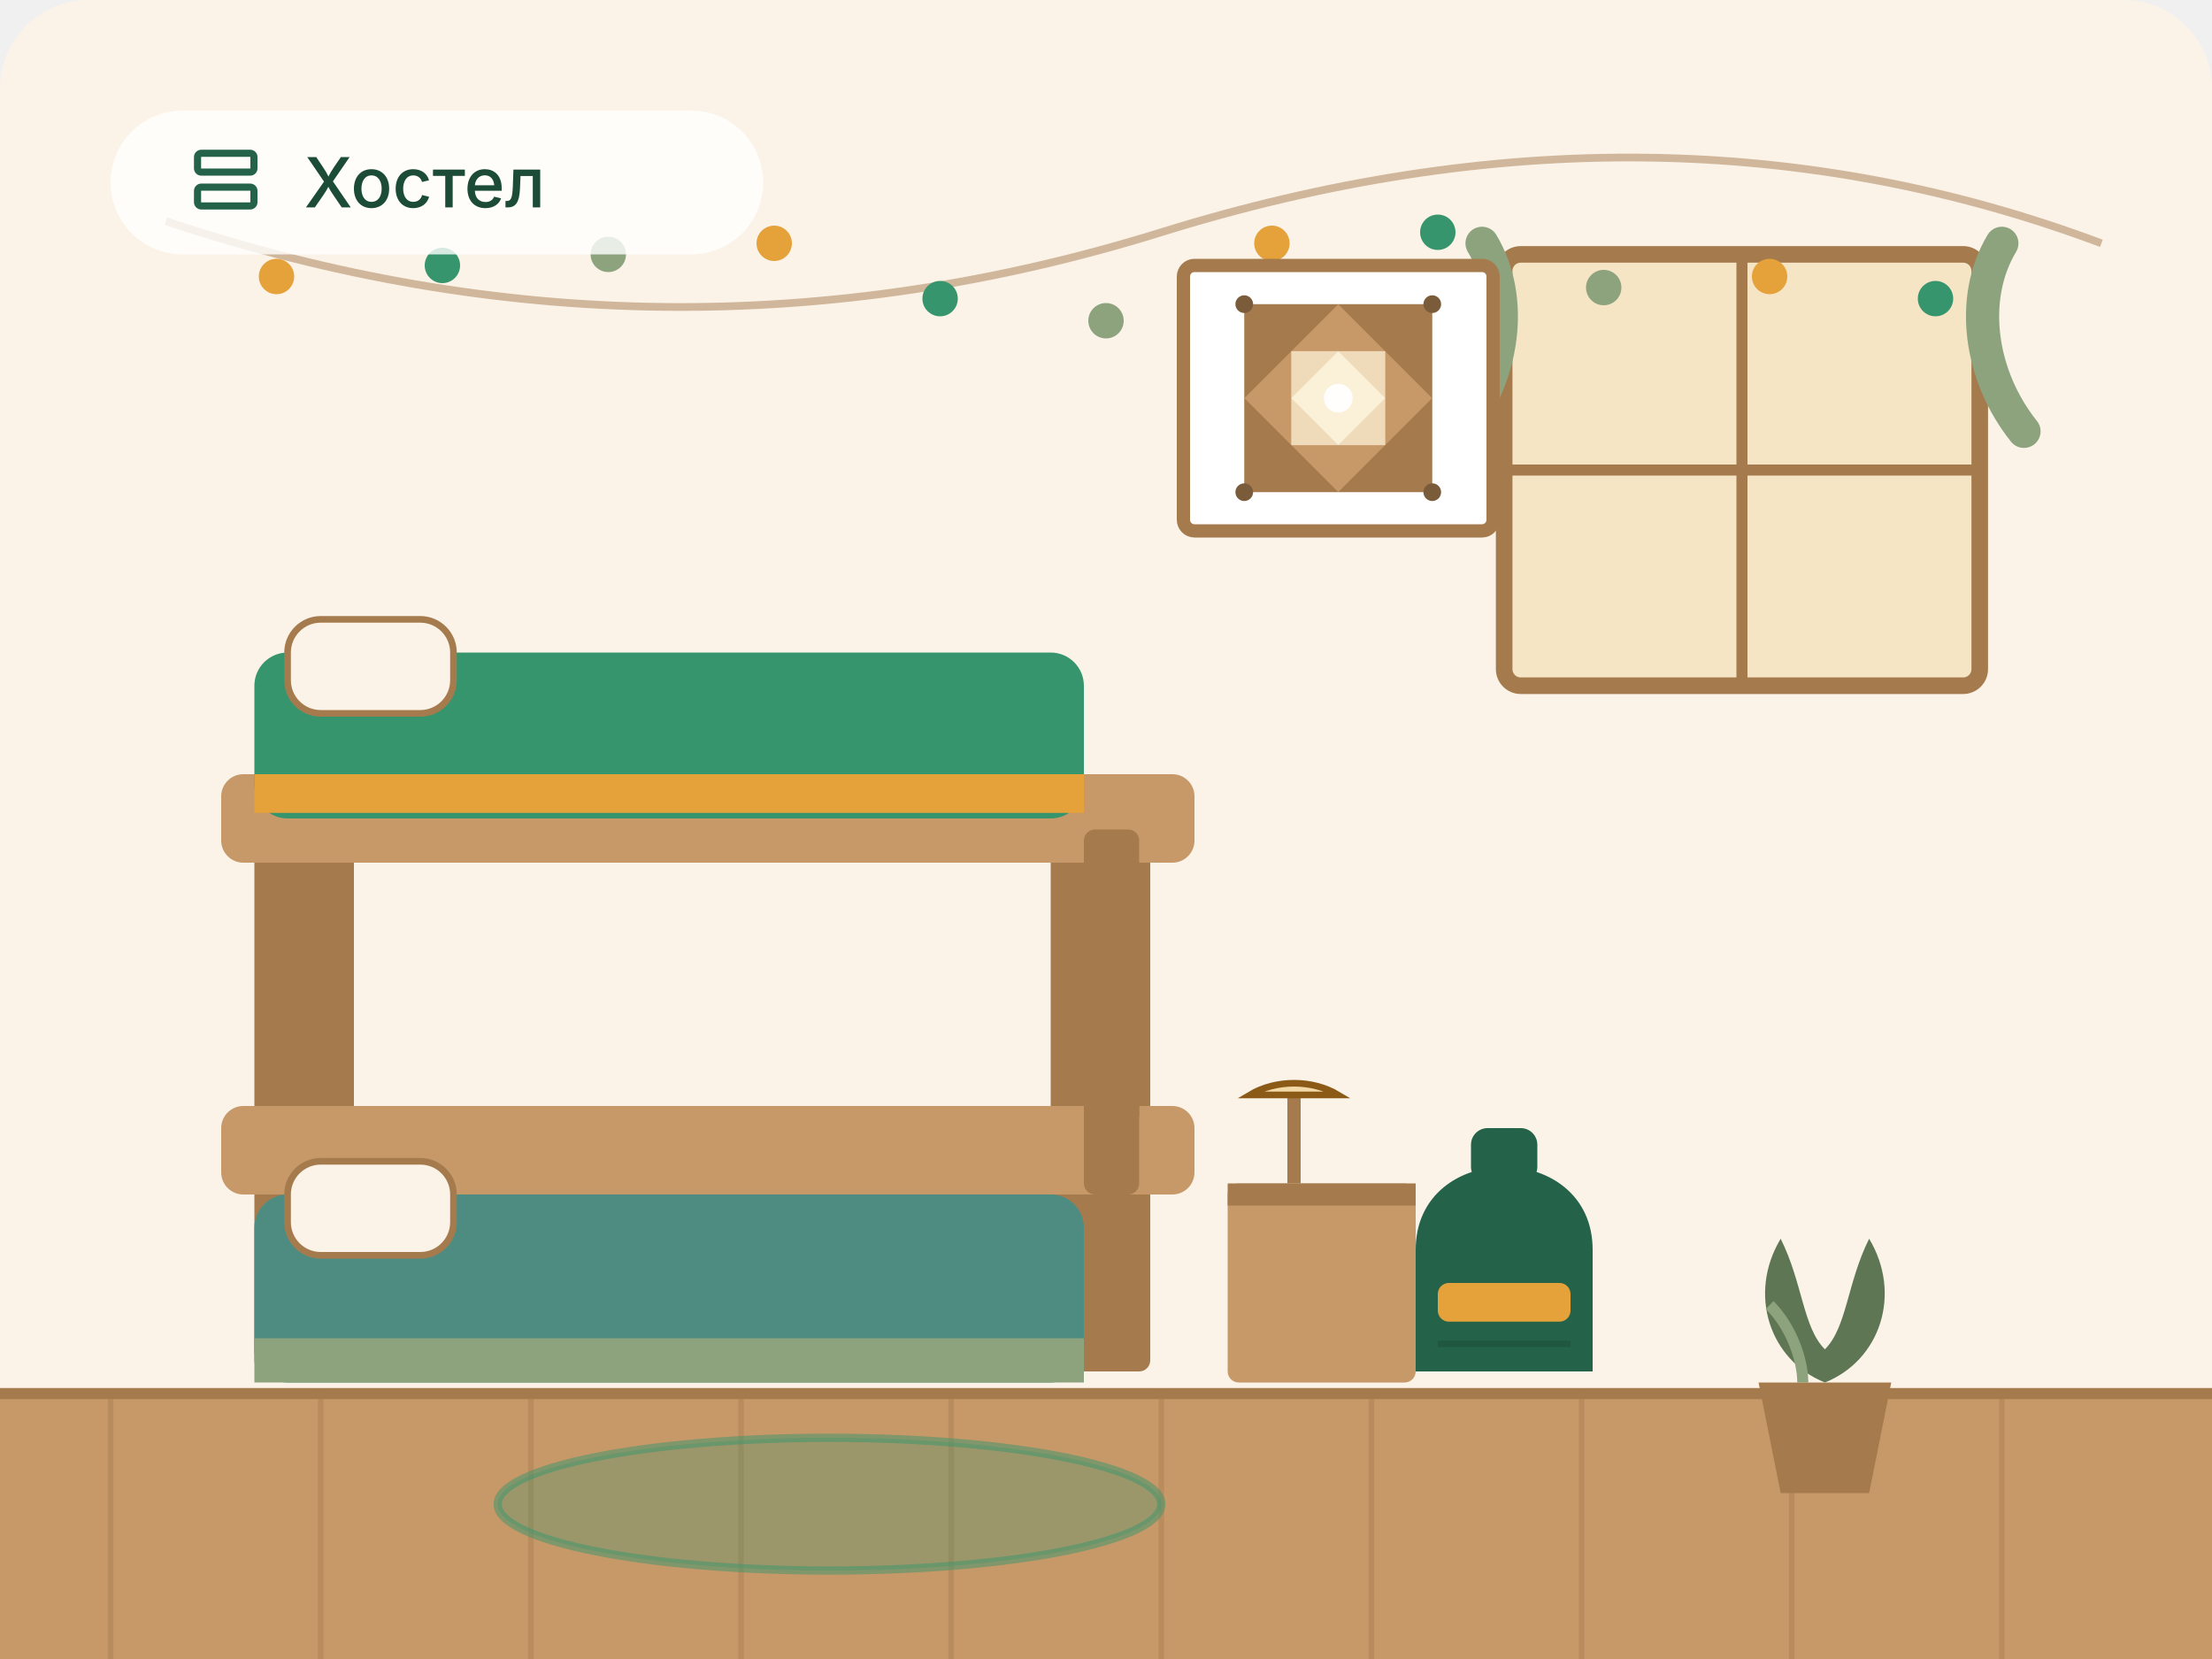
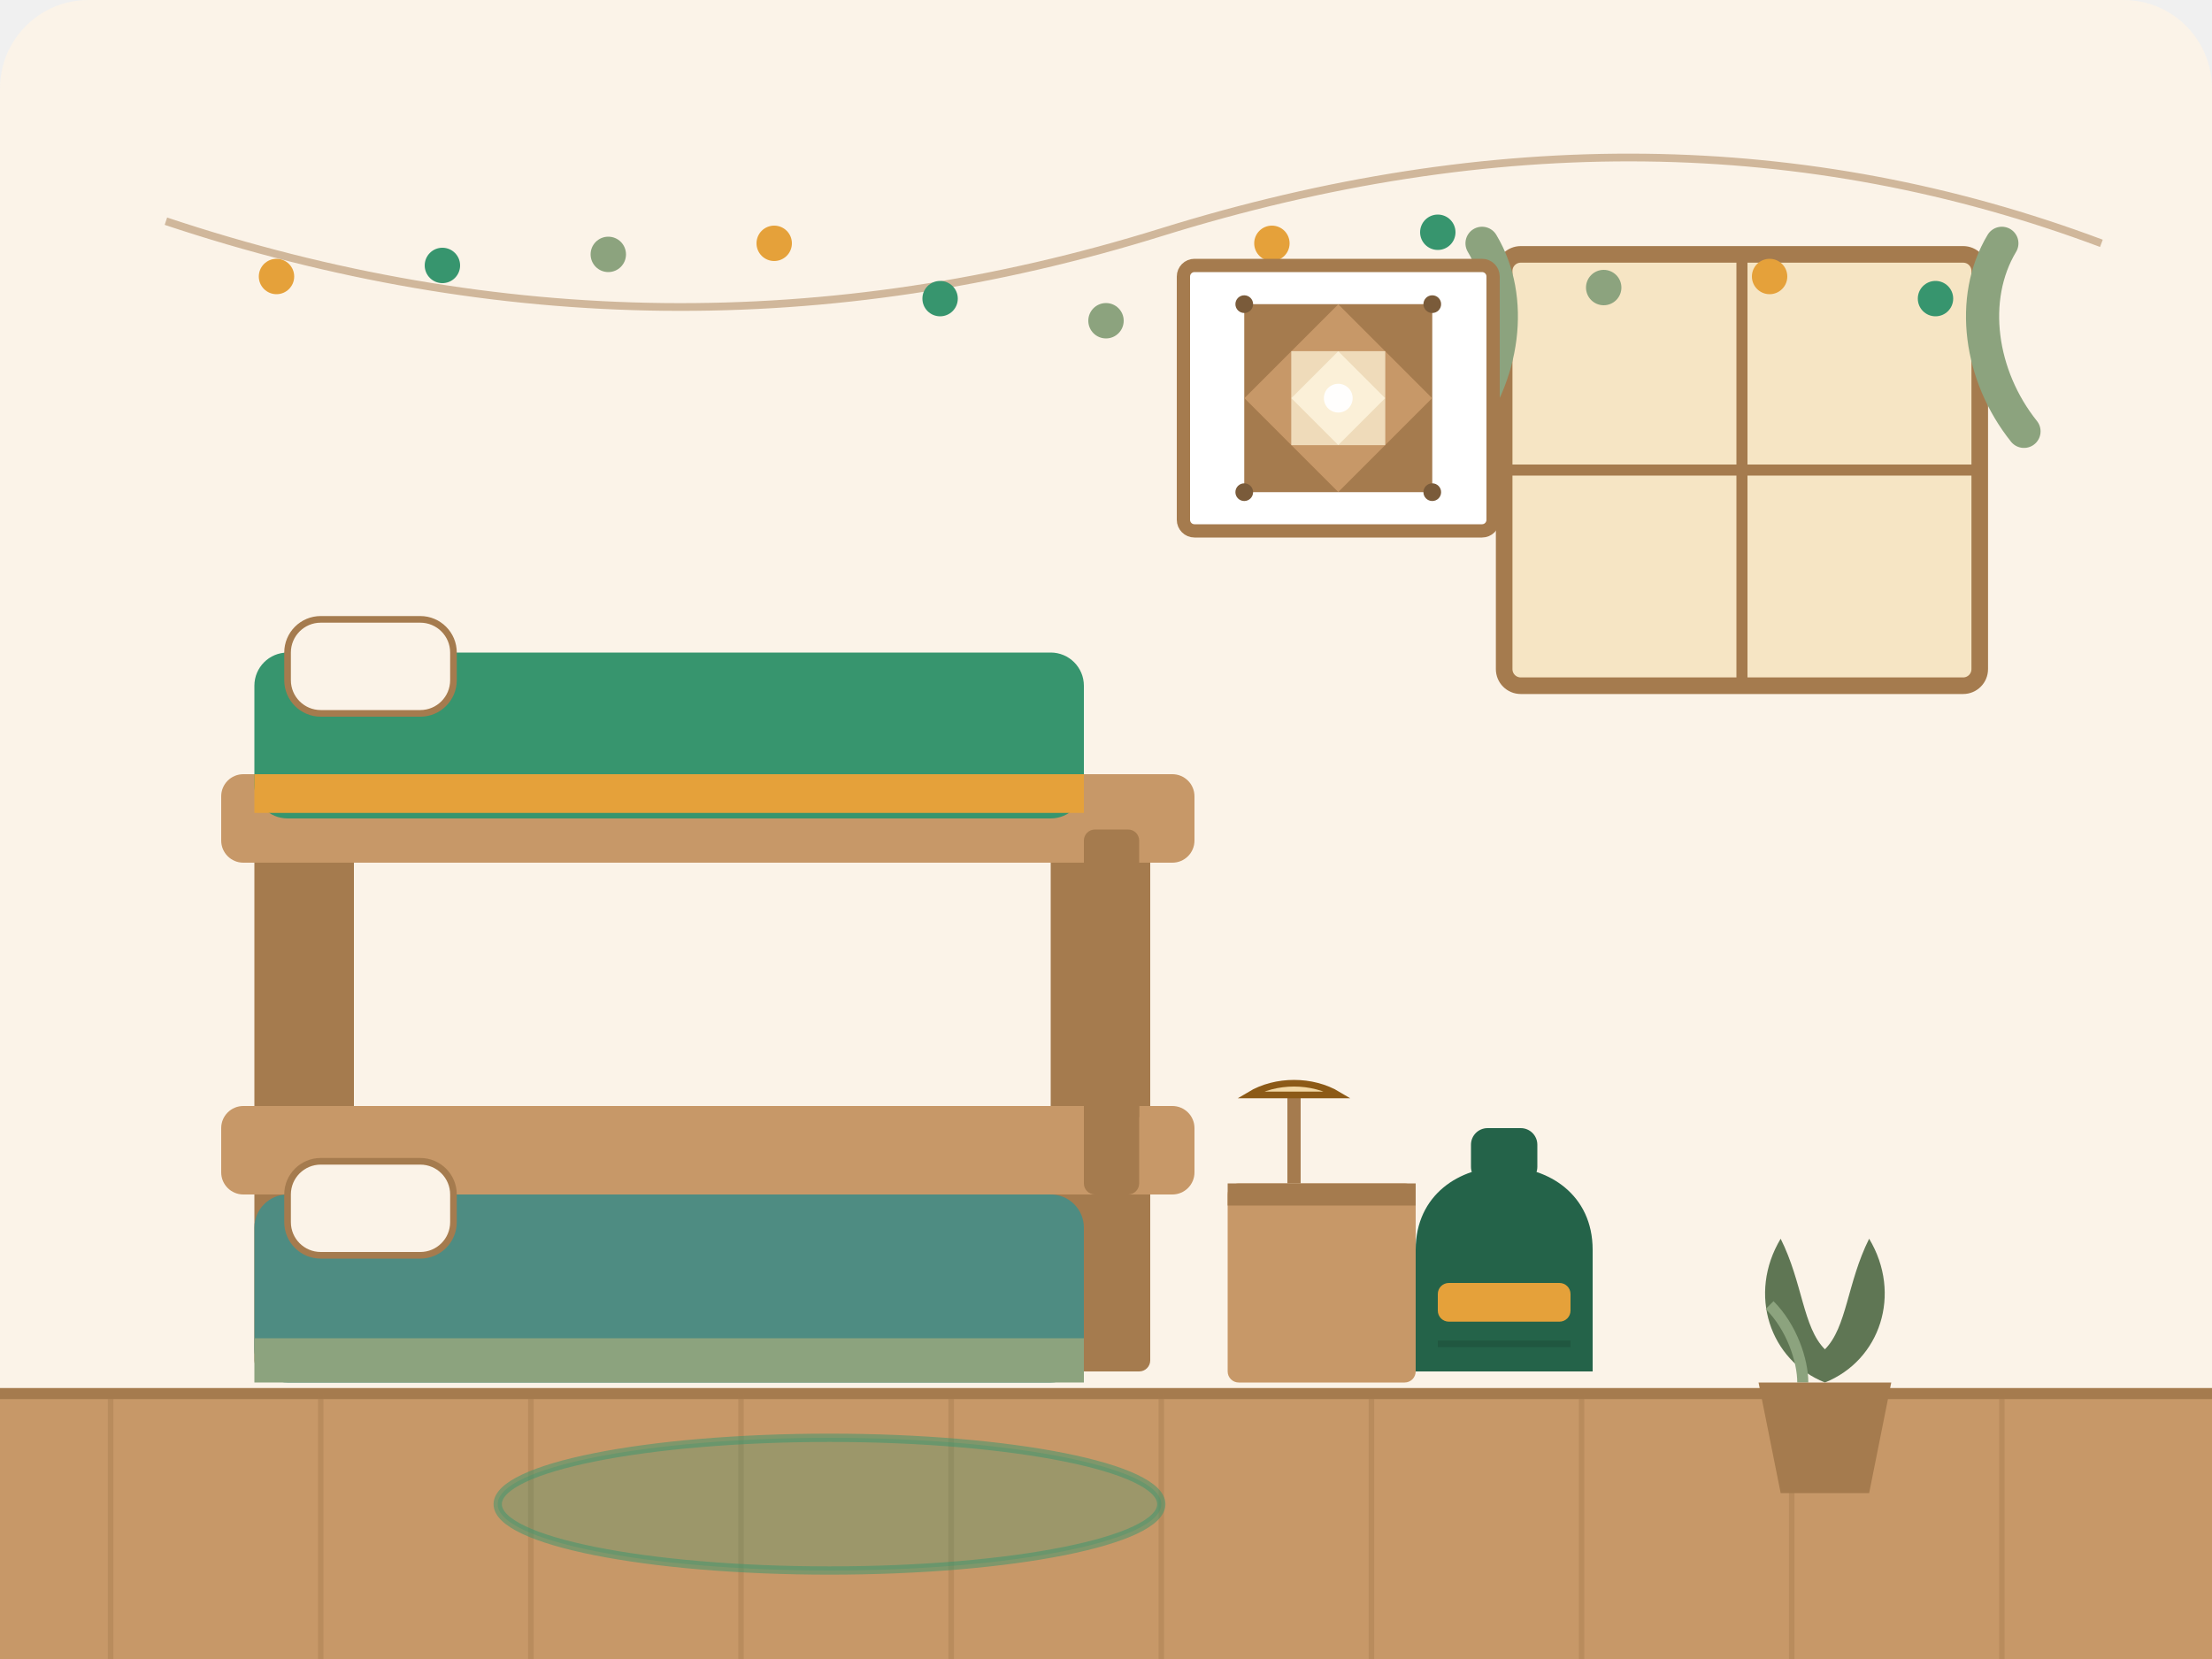
- <svg xmlns="http://www.w3.org/2000/svg" viewBox="0 0 400 300" role="img" aria-label="Хостел">
+ <svg xmlns="http://www.w3.org/2000/svg" width="400" height="300" viewBox="0 0 400 300" role="img" aria-label="Хостел">
  <rect width="400" height="300" rx="16" fill="#FBF3E8" />
  <rect x="0" y="252" width="400" height="48" fill="#C79868" />
  <line x1="0" y1="252" x2="400" y2="252" stroke="#A57B4E" stroke-width="2" />
  <line x1="20" y1="252" x2="20" y2="300" stroke="#A57B4E" stroke-width="1" opacity="0.4" />
  <line x1="58" y1="252" x2="58" y2="300" stroke="#A57B4E" stroke-width="1" opacity="0.4" />
  <line x1="96" y1="252" x2="96" y2="300" stroke="#A57B4E" stroke-width="1" opacity="0.4" />
  <line x1="134" y1="252" x2="134" y2="300" stroke="#A57B4E" stroke-width="1" opacity="0.4" />
  <line x1="172" y1="252" x2="172" y2="300" stroke="#A57B4E" stroke-width="1" opacity="0.4" />
  <line x1="210" y1="252" x2="210" y2="300" stroke="#A57B4E" stroke-width="1" opacity="0.4" />
  <line x1="248" y1="252" x2="248" y2="300" stroke="#A57B4E" stroke-width="1" opacity="0.4" />
  <line x1="286" y1="252" x2="286" y2="300" stroke="#A57B4E" stroke-width="1" opacity="0.4" />
  <line x1="324" y1="252" x2="324" y2="300" stroke="#A57B4E" stroke-width="1" opacity="0.4" />
  <line x1="362" y1="252" x2="362" y2="300" stroke="#A57B4E" stroke-width="1" opacity="0.4" />
  <rect x="272" y="46" width="86" height="78" rx="3" fill="#F3D9A6" opacity="0.55" />
  <rect x="272" y="46" width="86" height="78" rx="3" fill="none" stroke="#A57B4E" stroke-width="3" />
  <line x1="315" y1="46" x2="315" y2="124" stroke="#A57B4E" stroke-width="2" />
  <line x1="272" y1="85" x2="358" y2="85" stroke="#A57B4E" stroke-width="2" />
  <path d="M268 44c6 10 4 24-4 34" fill="none" stroke="#8CA37E" stroke-width="6" stroke-linecap="round" />
  <path d="M362 44c-6 10-4 24 4 34" fill="none" stroke="#8CA37E" stroke-width="6" stroke-linecap="round" />
  <path d="M30 40 Q120 70 210 42 T380 44" fill="none" stroke="#A57B4E" stroke-width="1.4" opacity="0.5" />
  <circle cx="50" cy="50.0" r="3.2" fill="#E5A13A" />
  <circle cx="80" cy="48.0" r="3.2" fill="#37956E" />
  <circle cx="110" cy="46.0" r="3.2" fill="#8CA37E" />
  <circle cx="140" cy="44.0" r="3.2" fill="#E5A13A" />
  <circle cx="170" cy="54.0" r="3.2" fill="#37956E" />
  <circle cx="200" cy="58.0" r="3.2" fill="#8CA37E" />
  <circle cx="230" cy="44.0" r="3.2" fill="#E5A13A" />
  <circle cx="260" cy="42.0" r="3.2" fill="#37956E" />
  <circle cx="290" cy="52.0" r="3.2" fill="#8CA37E" />
  <circle cx="320" cy="50.0" r="3.2" fill="#E5A13A" />
  <circle cx="350" cy="54.0" r="3.2" fill="#37956E" />
  <rect x="46" y="150" width="18" height="98" fill="#A57B4E" rx="2" />
  <rect x="190" y="150" width="18" height="98" fill="#A57B4E" rx="2" />
  <rect x="40" y="140" width="176" height="16" rx="4" fill="#C79868" />
  <rect x="46" y="118" width="150" height="30" rx="6" fill="#37956E" />
  <rect x="52" y="112" width="30" height="17" rx="6" fill="#FBF3E8" stroke="#A57B4E" stroke-width="1.2" />
  <rect x="46" y="140" width="150" height="7" fill="#E5A13A" />
  <rect x="40" y="200" width="176" height="16" rx="4" fill="#C79868" />
  <rect x="46" y="216" width="150" height="34" rx="6" fill="#4E8C82" />
  <rect x="52" y="210" width="30" height="17" rx="6" fill="#FBF3E8" stroke="#A57B4E" stroke-width="1.2" />
  <rect x="46" y="242" width="150" height="8" fill="#8CA37E" />
  <rect x="196" y="150" width="10" height="66" fill="#A57B4E" rx="2" />
  <line x1="196" y1="164" x2="206" y2="164" stroke="#A57B4E" stroke-width="4" />
  <line x1="196" y1="182" x2="206" y2="182" stroke="#A57B4E" stroke-width="4" />
  <line x1="196" y1="200" x2="206" y2="200" stroke="#A57B4E" stroke-width="4" />
  <rect x="222" y="214" width="34" height="36" fill="#C79868" rx="2" />
  <rect x="222" y="214" width="34" height="4" fill="#A57B4E" />
  <path d="M234 214v-16" stroke="#A57B4E" stroke-width="2.4" />
  <path d="M226 198a13 10 0 0 1 16 0z" fill="#F3D9A6" stroke="#8C5A17" stroke-width="1.2" />
  <path d="M256 226c0-10 8-15 16-15s16 5 16 15v22h-32z" fill="#246349" />
  <rect x="266" y="204" width="12" height="10" rx="3" fill="#246349" />
  <rect x="260" y="232" width="24" height="7" rx="2" fill="#E5A13A" />
  <line x1="260" y1="243" x2="284" y2="243" stroke="#1C4C38" stroke-width="1.2" opacity="0.5" />
  <path d="M330 250c-10-4-14-16-8-26 4 8 4 16 8 20 4-4 4-12 8-20 6 10 2 22-8 26z" fill="#5F7654" />
  <path d="M320 236c4 4 6 10 6 14" stroke="#8CA37E" stroke-width="2" fill="none" />
  <polygon points="318,250 342,250 338,270 322,270" fill="#A57B4E" />
  <ellipse cx="150" cy="272" rx="60" ry="12" fill="#37956E" opacity="0.3" />
  <ellipse cx="150" cy="272" rx="60" ry="12" fill="none" stroke="#37956E" stroke-width="1.5" opacity="0.5" />
  <rect x="214" y="48" width="56" height="48" rx="2" fill="#fff" stroke="#A57B4E" stroke-width="2.4" />
  <g transform="translate(242,72)">
    <rect x="-17" y="-17" width="34" height="34" fill="#A57B4E" />
    <rect x="-12" y="-12" width="24" height="24" fill="#C79868" transform="rotate(45)" />
    <rect x="-8.5" y="-8.5" width="17" height="17" fill="#EFDBBA" />
    <rect x="-6" y="-6" width="12" height="12" fill="#FBF0D8" transform="rotate(45)" />
    <circle cx="0" cy="0" r="2.6" fill="#FFFFFF" opacity="0.95" />
    <circle cx="-17" cy="-17" r="1.6" fill="#7A5B3A" />
    <circle cx="17" cy="-17" r="1.6" fill="#7A5B3A" />
    <circle cx="-17" cy="17" r="1.6" fill="#7A5B3A" />
    <circle cx="17" cy="17" r="1.6" fill="#7A5B3A" />
  </g>
-   <g transform="translate(20,20)">
-     <rect x="0" y="0" width="118" height="26" rx="13" fill="rgba(255,255,255,0.8)" />
-     <g transform="translate(13,5) scale(0.68)" fill="none" stroke="#246349" stroke-width="1.9" stroke-linecap="round" stroke-linejoin="round">
-       <rect x="4" y="4" width="15" height="5" rx="1" />
-       <rect x="4" y="13" width="15" height="5" rx="1" />
-     </g>
-     <text x="35" y="17.5" font-family="Inter, sans-serif" font-size="12.5" font-weight="500" fill="#1C4C38">Хостел</text>
-   </g>
</svg>
